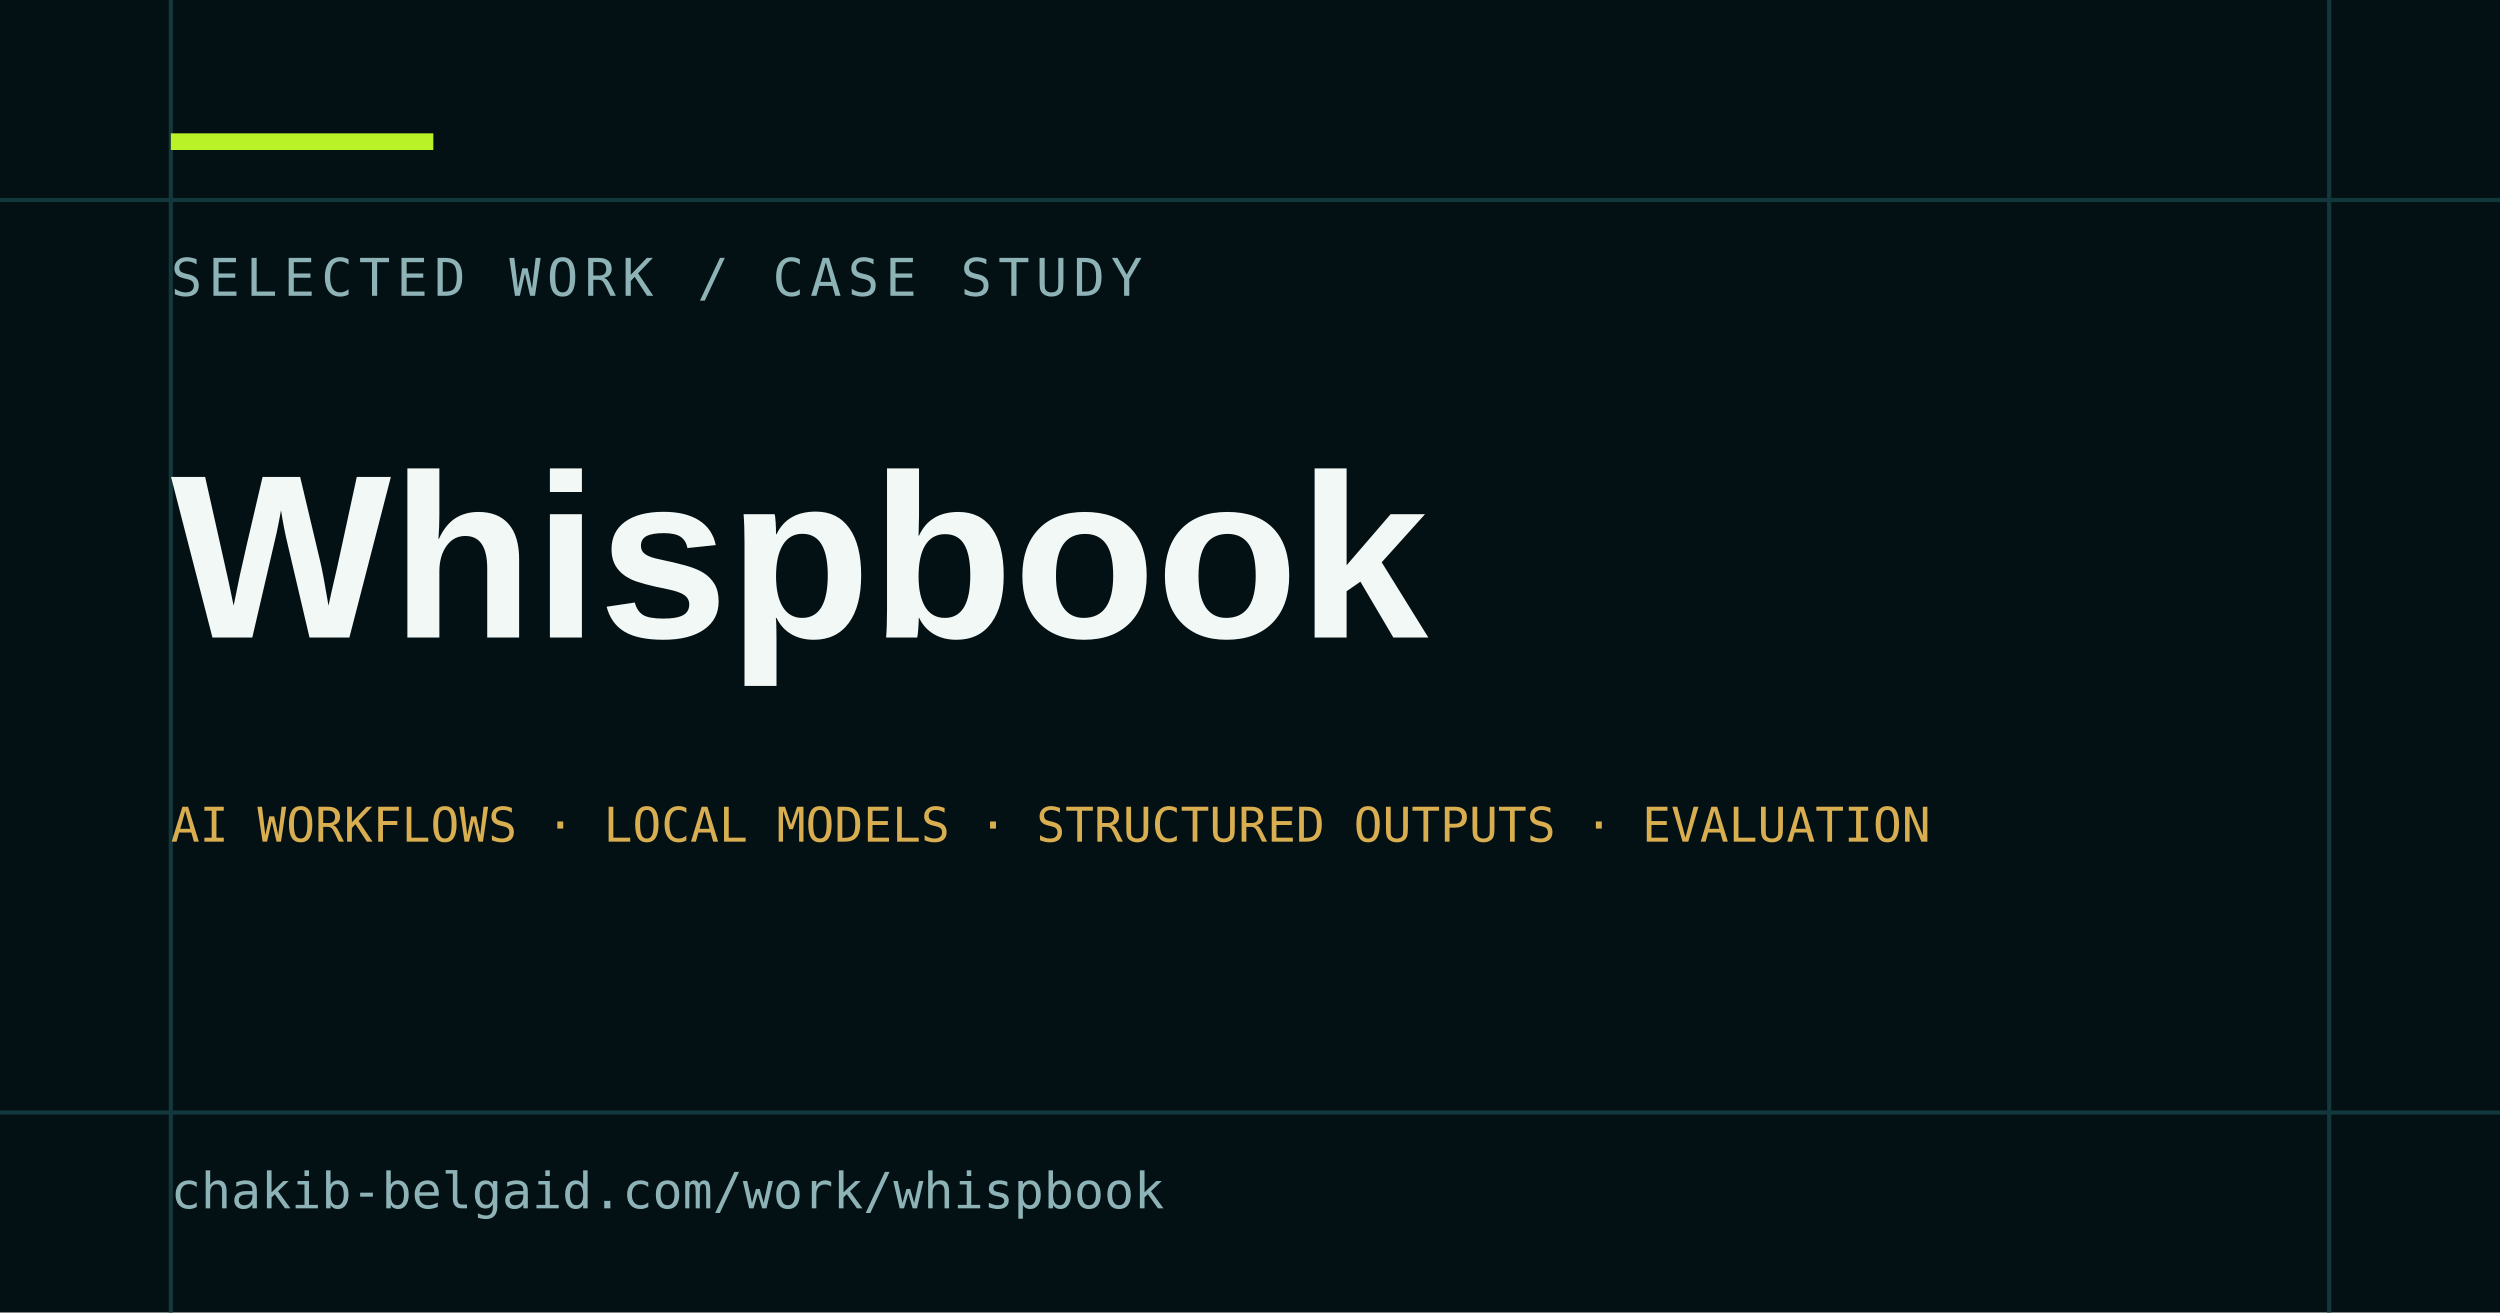
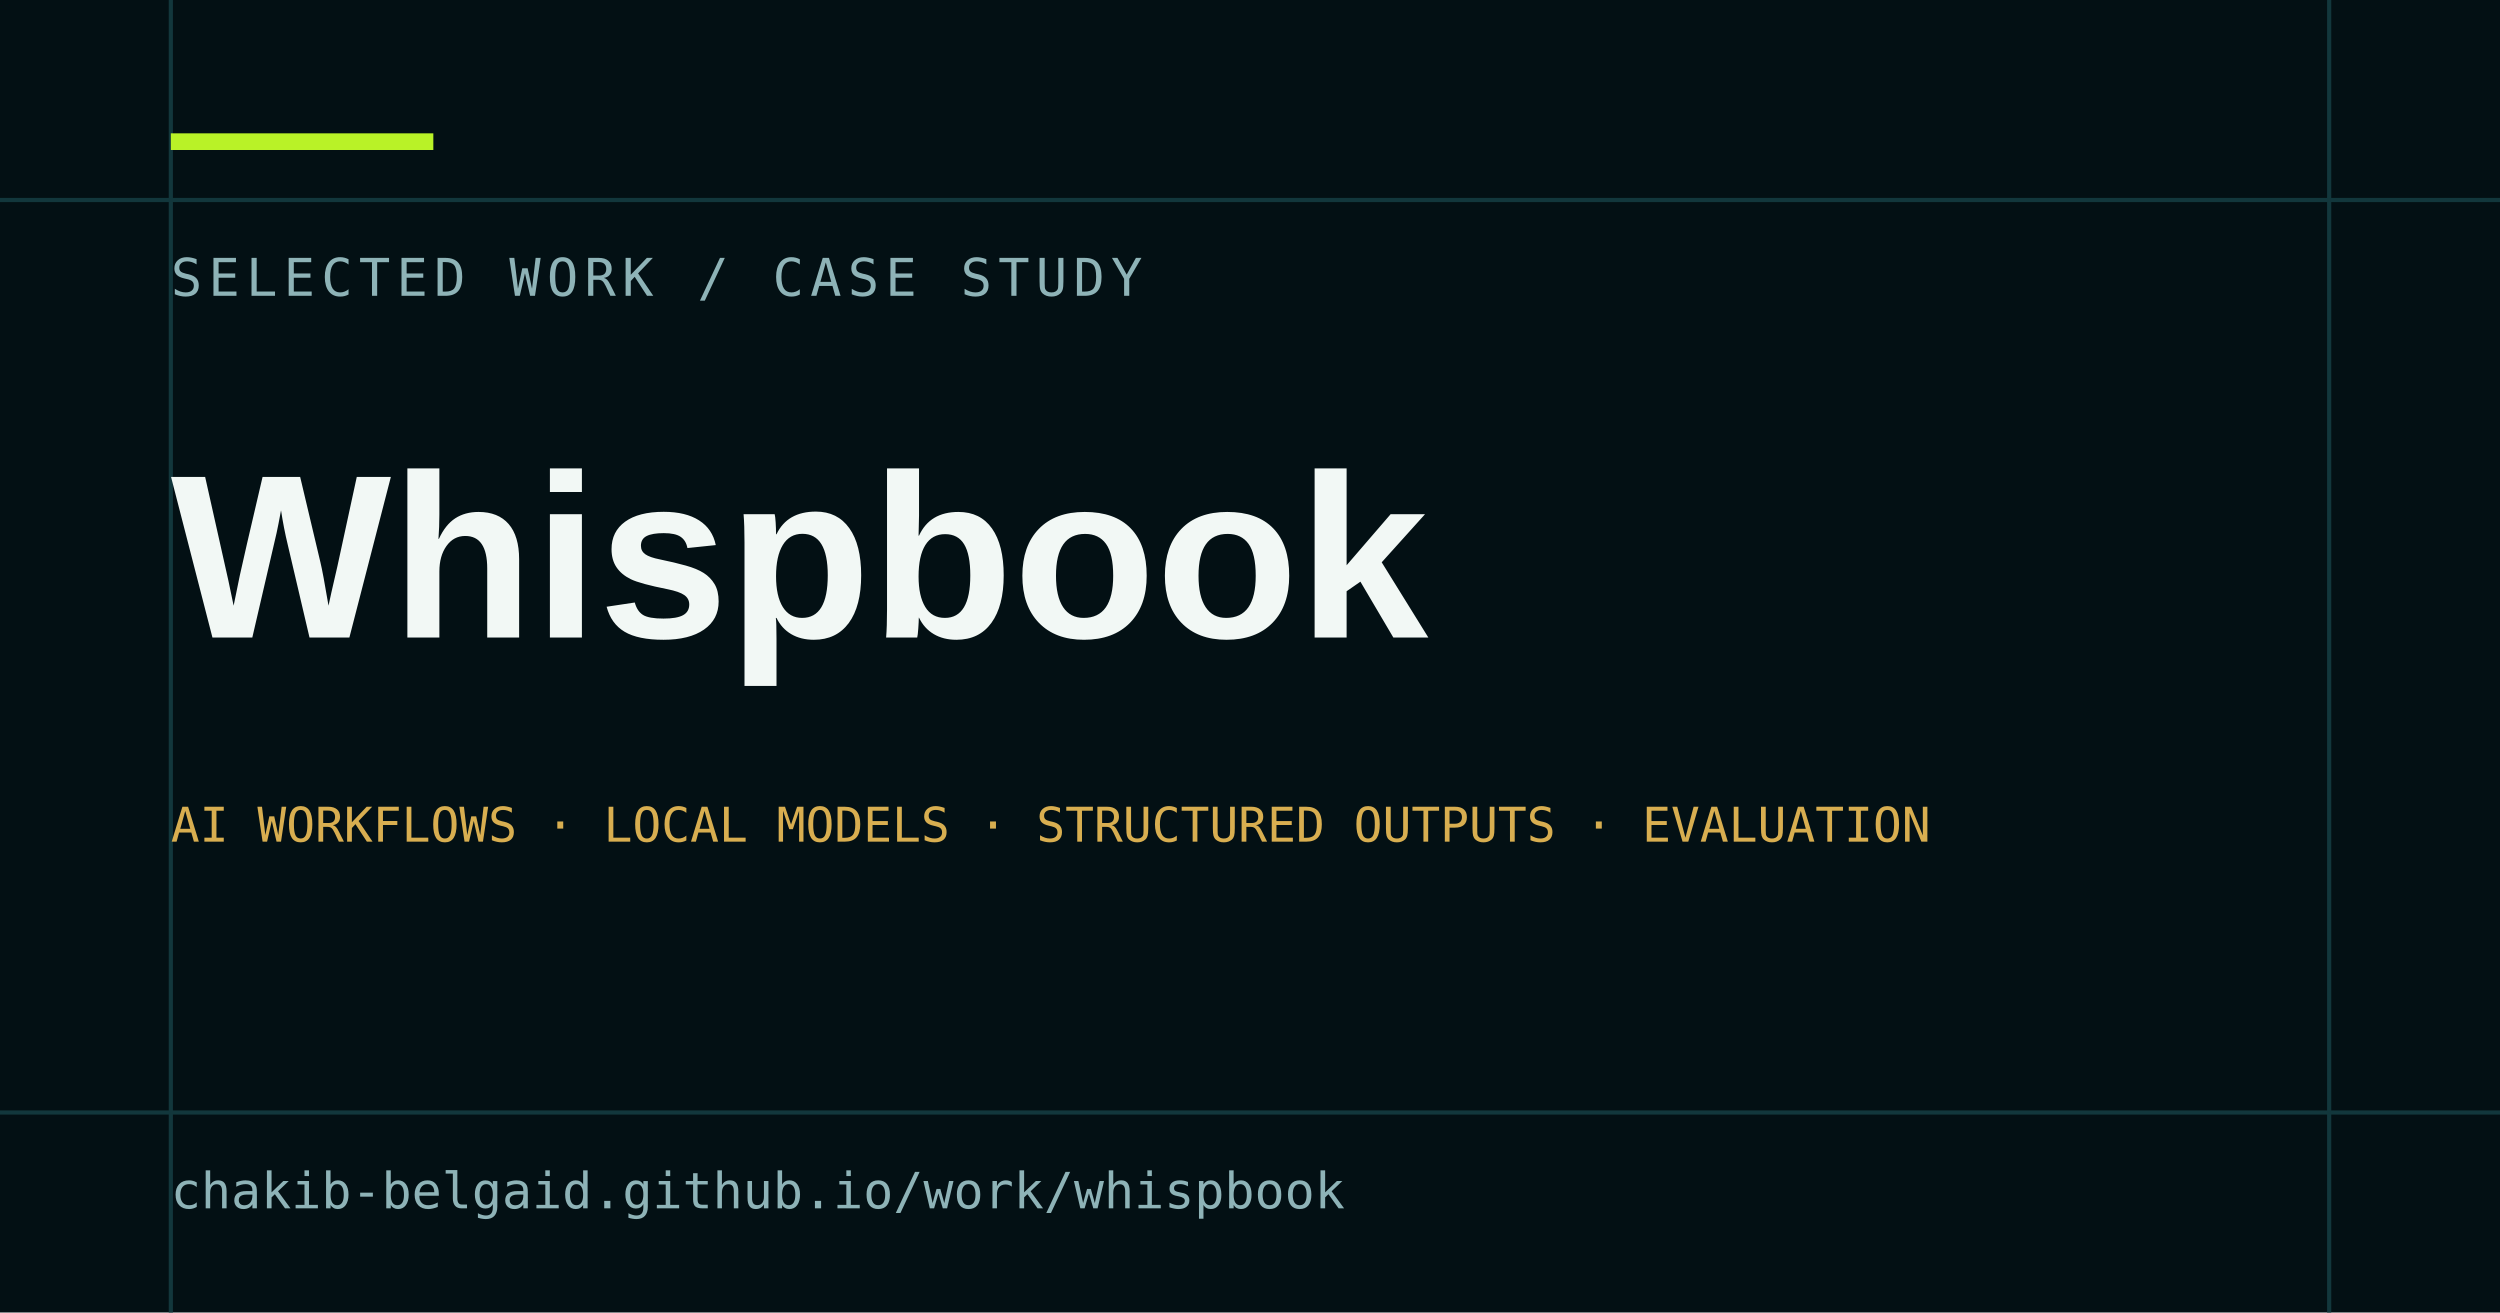
<svg xmlns="http://www.w3.org/2000/svg" width="1200" height="630" viewBox="0 0 1200 630" role="img" aria-labelledby="title desc">
  <rect width="1200" height="630" fill="#031014" />
  <path d="M0 96H1200M0 534H1200M82 0V630M1118 0V630" stroke="#12373c" stroke-width="2" />
  <rect x="82" y="64" width="126" height="8" fill="#b9f227" />
  <text x="82" y="142" fill="#8eb3b7" font-family="'IBM Plex Mono',monospace" font-size="25" letter-spacing="3">SELECTED WORK / CASE STUDY</text>
  <text x="82" y="306" fill="#f2f8f5" font-family="Arial,sans-serif" font-size="112" font-weight="700">Whispbook</text>
  <text x="82" y="404" fill="#d8ae50" font-family="'IBM Plex Mono',monospace" font-size="23">AI WORKFLOWS · LOCAL MODELS · STRUCTURED OUTPUTS · EVALUATION</text>
-   <text x="82" y="580" fill="#8eb3b7" font-family="'IBM Plex Mono',monospace" font-size="24">chakib-belgaid.com/work/whispbook</text>
+   <text x="82" y="580" fill="#8eb3b7" font-family="'IBM Plex Mono',monospace" font-size="24">chakib-belgaid.github.io/work/whispbook</text>
</svg>
